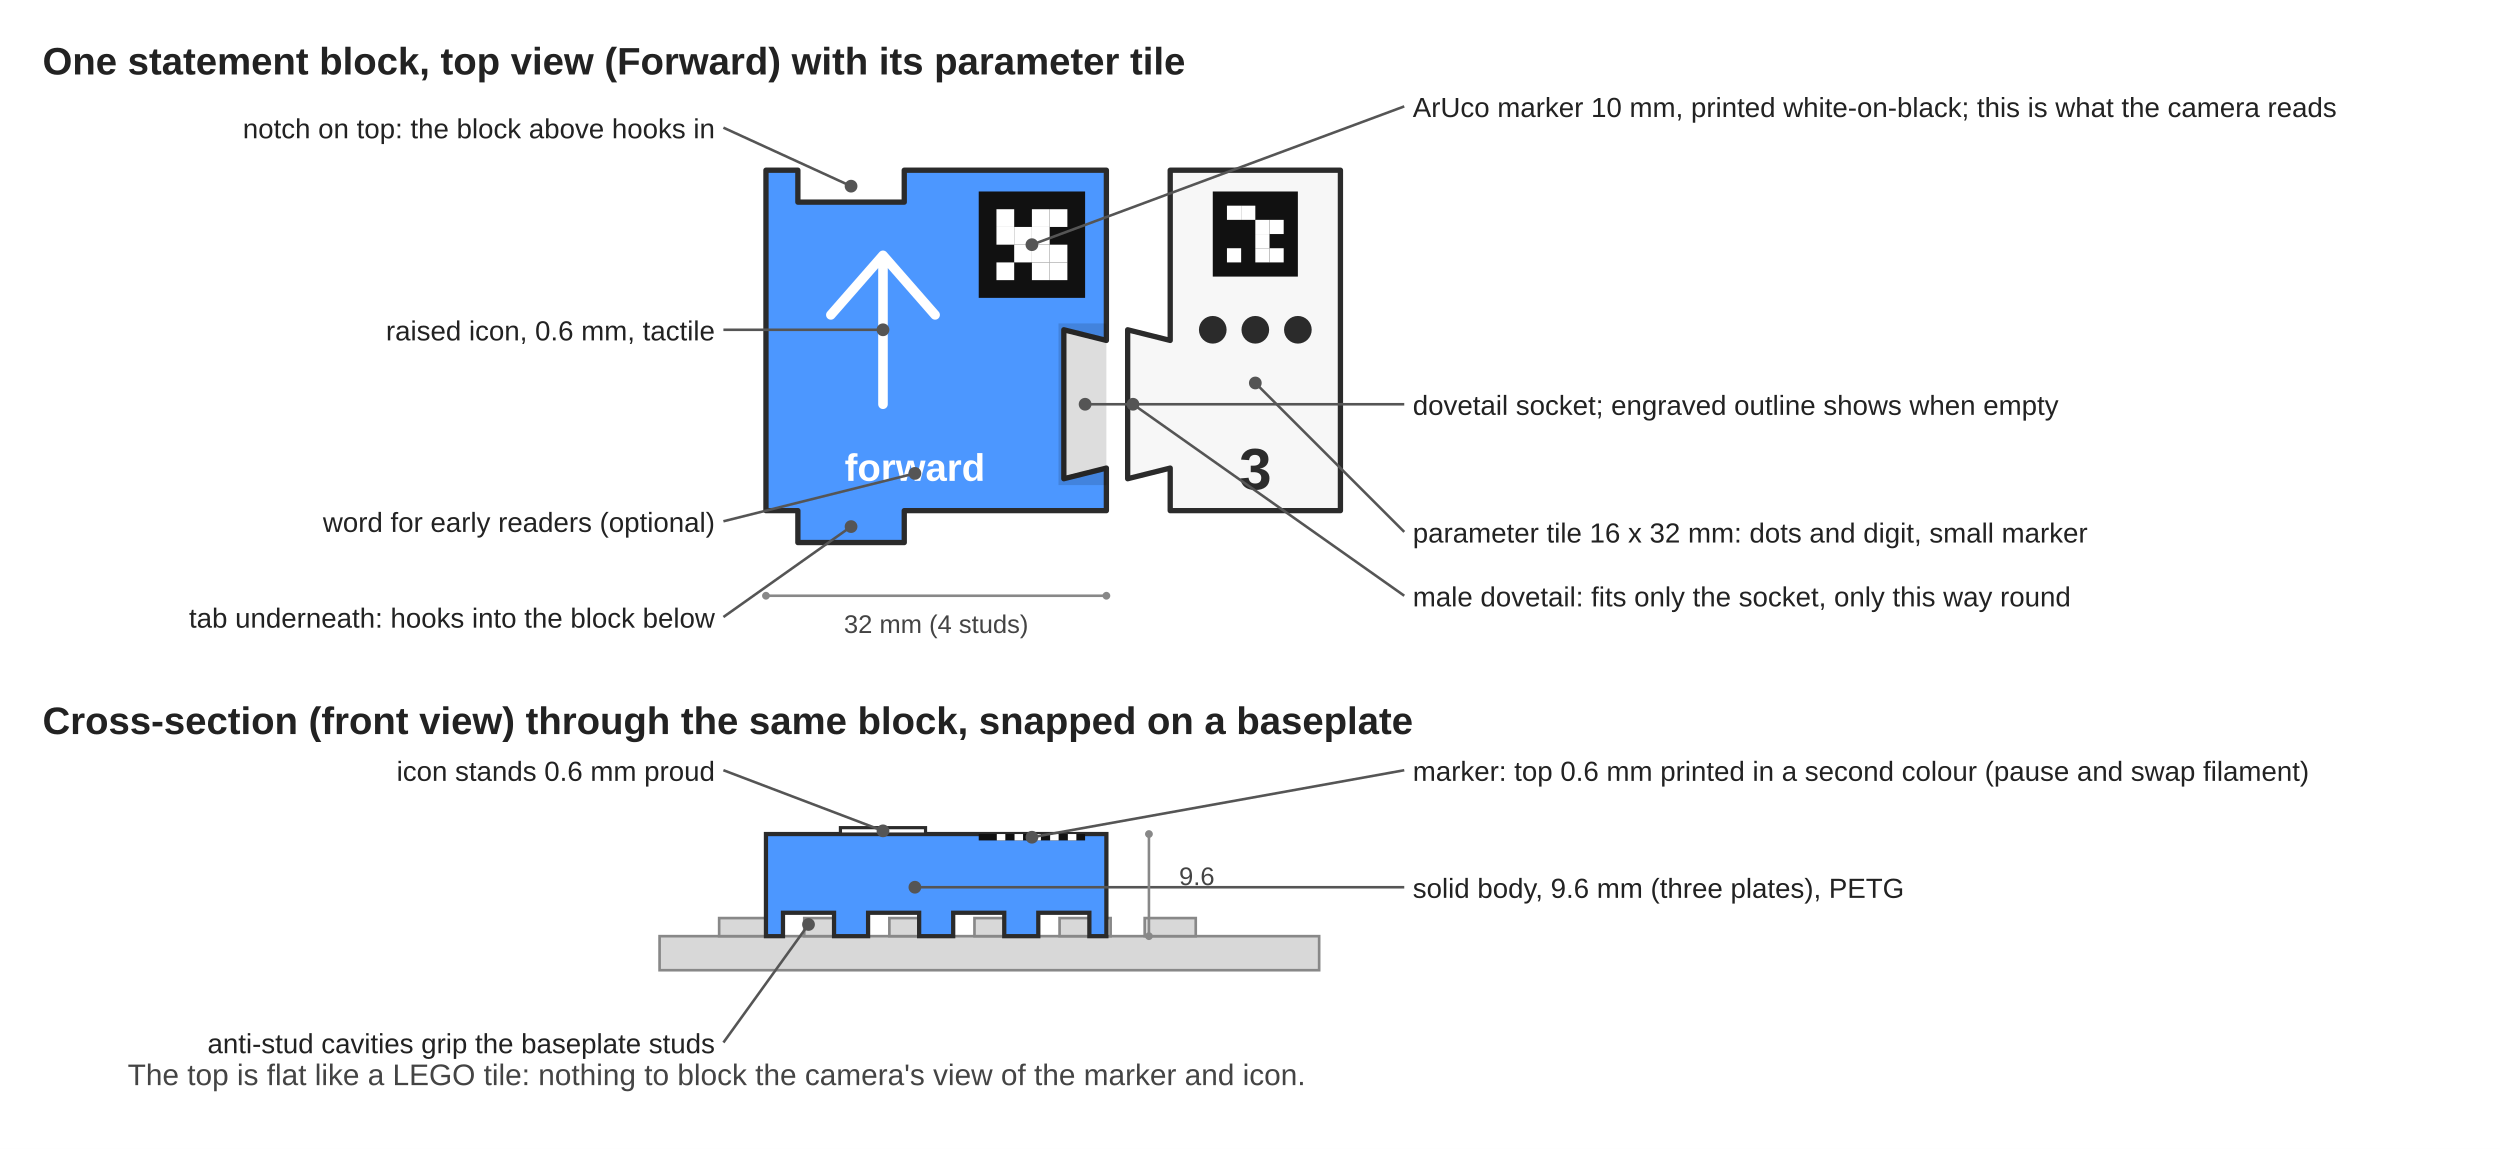
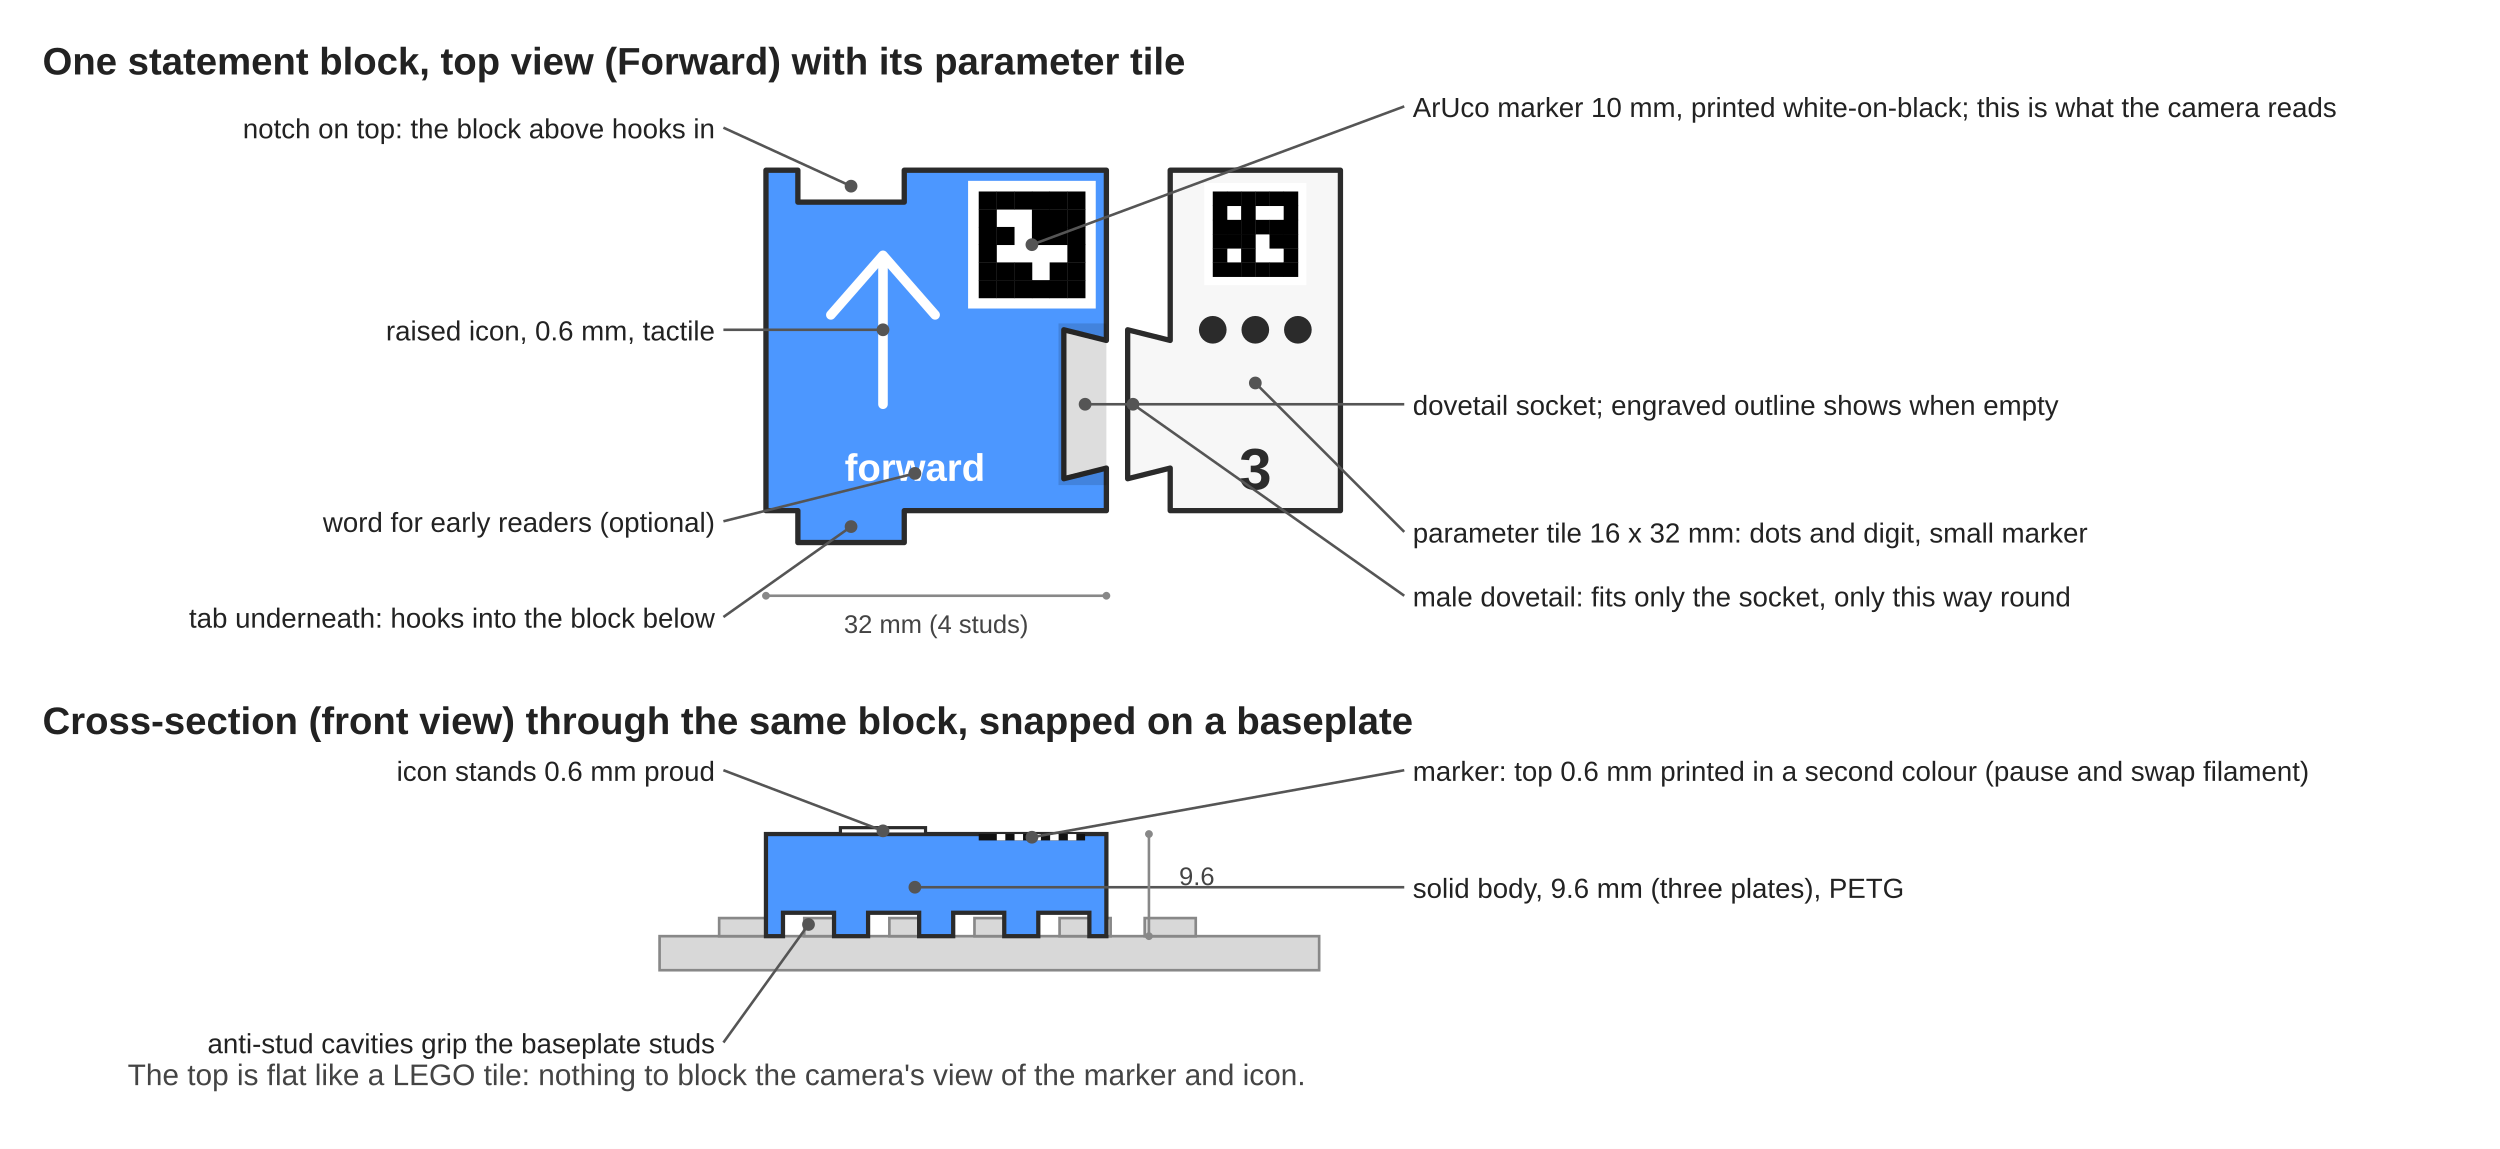
<svg xmlns="http://www.w3.org/2000/svg" width="2115" height="972" viewBox="0 0 2115 972" font-family="Arial, Helvetica, sans-serif">
  <rect width="100%" height="100%" fill="#ffffff" />
  <defs>
    <marker id="a" markerWidth="6" markerHeight="6" refX="3" refY="3" orient="auto">
      <circle cx="3" cy="3" r="1.5" fill="#888" />
    </marker>
  </defs>
  <text x="36.0" y="63.0" font-family="Arial, Helvetica, sans-serif" font-size="32.4" font-weight="700" text-anchor="start" fill="#222">One statement block, top view (Forward) with its parameter tile</text>
  <polygon points="648.00,144.00 675.00,144.00 675.00,171.00 765.00,171.00 765.00,144.00 936.00,144.00 936.00,288.00 900.00,279.00 900.00,405.00 936.00,396.00 936.00,432.00 765.00,432.00 765.00,459.00 675.00,459.00 675.00,432.00 648.00,432.00" fill="#4c97ff" stroke="#2b2b2b" stroke-width="4.5" stroke-linejoin="round" />
-   <rect x="828.0" y="162.0" width="90.0" height="90.0" fill="#111" />
-   <rect x="843.0" y="177.0" width="15.0" height="15.0" fill="#fff" />
-   <rect x="843.0" y="192.0" width="15.0" height="15.0" fill="#fff" />
-   <rect x="843.0" y="222.0" width="15.0" height="15.0" fill="#fff" />
-   <rect x="858.0" y="192.0" width="15.0" height="15.0" fill="#fff" />
-   <rect x="858.0" y="207.0" width="15.0" height="15.0" fill="#fff" />
-   <rect x="873.0" y="177.0" width="15.0" height="15.0" fill="#fff" />
-   <rect x="873.0" y="192.0" width="15.0" height="15.0" fill="#fff" />
-   <rect x="873.0" y="207.0" width="15.0" height="15.0" fill="#fff" />
-   <rect x="873.0" y="222.0" width="15.0" height="15.0" fill="#fff" />
-   <rect x="888.0" y="177.0" width="15.0" height="15.0" fill="#fff" />
-   <rect x="888.0" y="207.0" width="15.0" height="15.0" fill="#fff" />
-   <rect x="888.0" y="222.0" width="15.0" height="15.0" fill="#fff" />
+   <rect x="819.00" y="153.00" width="108.00" height="108.00" fill="#fff" />
+   <rect x="828.00" y="162.00" width="15.30" height="15.30" fill="#000" />
+   <rect x="843.00" y="162.00" width="15.30" height="15.30" fill="#000" />
+   <rect x="858.00" y="162.00" width="15.30" height="15.30" fill="#000" />
+   <rect x="873.00" y="162.00" width="15.30" height="15.30" fill="#000" />
+   <rect x="888.00" y="162.00" width="15.30" height="15.30" fill="#000" />
+   <rect x="903.00" y="162.00" width="15.30" height="15.30" fill="#000" />
+   <rect x="828.00" y="177.00" width="15.30" height="15.30" fill="#000" />
+   <rect x="873.00" y="177.00" width="15.30" height="15.30" fill="#000" />
+   <rect x="888.00" y="177.00" width="15.30" height="15.30" fill="#000" />
+   <rect x="903.00" y="177.00" width="15.30" height="15.30" fill="#000" />
+   <rect x="828.00" y="192.00" width="15.30" height="15.30" fill="#000" />
+   <rect x="843.00" y="192.00" width="15.30" height="15.30" fill="#000" />
+   <rect x="873.00" y="192.00" width="15.30" height="15.30" fill="#000" />
+   <rect x="888.00" y="192.00" width="15.30" height="15.30" fill="#000" />
+   <rect x="903.00" y="192.00" width="15.30" height="15.30" fill="#000" />
+   <rect x="828.00" y="207.00" width="15.30" height="15.30" fill="#000" />
+   <rect x="903.00" y="207.00" width="15.30" height="15.30" fill="#000" />
+   <rect x="828.00" y="222.00" width="15.30" height="15.30" fill="#000" />
+   <rect x="843.00" y="222.00" width="15.30" height="15.30" fill="#000" />
+   <rect x="858.00" y="222.00" width="15.30" height="15.30" fill="#000" />
+   <rect x="888.00" y="222.00" width="15.30" height="15.30" fill="#000" />
+   <rect x="903.00" y="222.00" width="15.30" height="15.30" fill="#000" />
+   <rect x="828.00" y="237.00" width="15.30" height="15.30" fill="#000" />
+   <rect x="843.00" y="237.00" width="15.30" height="15.30" fill="#000" />
+   <rect x="858.00" y="237.00" width="15.30" height="15.30" fill="#000" />
+   <rect x="873.00" y="237.00" width="15.30" height="15.30" fill="#000" />
+   <rect x="888.00" y="237.00" width="15.30" height="15.30" fill="#000" />
+   <rect x="903.00" y="237.00" width="15.30" height="15.30" fill="#000" />
  <path d="M747,342.0 V216.0 M702.9,266.4 L747,216.0 L791.1,266.4" stroke="#fff" stroke-width="8.1" fill="none" stroke-linecap="round" stroke-linejoin="round" />
  <rect x="895.5" y="273.6" width="40.5" height="136.8" fill="#00000022" />
  <text x="774.0" y="406.8" font-family="Arial, Helvetica, sans-serif" font-size="32.4" font-weight="700" text-anchor="middle" fill="#fff">forward</text>
  <polygon points="990.00,144.00 1134.00,144.00 1134.00,432.00 990.00,432.00 990.00,396.00 954.00,405.00 954.00,279.00 990.00,288.00" fill="#f7f7f7" stroke="#2b2b2b" stroke-width="4.5" stroke-linejoin="round" />
-   <rect x="1026.0" y="162.0" width="72.0" height="72.0" fill="#111" />
-   <rect x="1038.0" y="174.0" width="12.0" height="12.0" fill="#fff" />
-   <rect x="1038.0" y="210.0" width="12.0" height="12.0" fill="#fff" />
-   <rect x="1050.0" y="174.0" width="12.0" height="12.0" fill="#fff" />
-   <rect x="1062.0" y="186.0" width="12.0" height="12.0" fill="#fff" />
-   <rect x="1062.0" y="198.0" width="12.0" height="12.0" fill="#fff" />
-   <rect x="1062.0" y="210.0" width="12.0" height="12.0" fill="#fff" />
-   <rect x="1074.0" y="186.0" width="12.0" height="12.0" fill="#fff" />
-   <rect x="1074.0" y="210.0" width="12.0" height="12.0" fill="#fff" />
+   <rect x="1018.80" y="154.80" width="86.40" height="86.40" fill="#fff" />
+   <rect x="1026.00" y="162.00" width="12.30" height="12.30" fill="#000" />
+   <rect x="1038.00" y="162.00" width="12.30" height="12.30" fill="#000" />
+   <rect x="1050.00" y="162.00" width="12.30" height="12.30" fill="#000" />
+   <rect x="1062.00" y="162.00" width="12.30" height="12.30" fill="#000" />
+   <rect x="1074.00" y="162.00" width="12.30" height="12.30" fill="#000" />
+   <rect x="1086.00" y="162.00" width="12.30" height="12.30" fill="#000" />
+   <rect x="1026.00" y="174.00" width="12.30" height="12.30" fill="#000" />
+   <rect x="1050.00" y="174.00" width="12.30" height="12.30" fill="#000" />
+   <rect x="1086.00" y="174.00" width="12.30" height="12.30" fill="#000" />
+   <rect x="1026.00" y="186.00" width="12.30" height="12.30" fill="#000" />
+   <rect x="1038.00" y="186.00" width="12.30" height="12.30" fill="#000" />
+   <rect x="1050.00" y="186.00" width="12.30" height="12.30" fill="#000" />
+   <rect x="1062.00" y="186.00" width="12.30" height="12.30" fill="#000" />
+   <rect x="1074.00" y="186.00" width="12.30" height="12.30" fill="#000" />
+   <rect x="1086.00" y="186.00" width="12.30" height="12.30" fill="#000" />
+   <rect x="1026.00" y="198.00" width="12.30" height="12.30" fill="#000" />
+   <rect x="1038.00" y="198.00" width="12.30" height="12.30" fill="#000" />
+   <rect x="1050.00" y="198.00" width="12.30" height="12.30" fill="#000" />
+   <rect x="1074.00" y="198.00" width="12.30" height="12.30" fill="#000" />
+   <rect x="1086.00" y="198.00" width="12.30" height="12.30" fill="#000" />
+   <rect x="1026.00" y="210.00" width="12.30" height="12.30" fill="#000" />
+   <rect x="1050.00" y="210.00" width="12.30" height="12.30" fill="#000" />
+   <rect x="1086.00" y="210.00" width="12.30" height="12.30" fill="#000" />
+   <rect x="1026.00" y="222.00" width="12.30" height="12.30" fill="#000" />
+   <rect x="1038.00" y="222.00" width="12.30" height="12.30" fill="#000" />
+   <rect x="1050.00" y="222.00" width="12.30" height="12.30" fill="#000" />
+   <rect x="1062.00" y="222.00" width="12.30" height="12.30" fill="#000" />
+   <rect x="1074.00" y="222.00" width="12.30" height="12.30" fill="#000" />
+   <rect x="1086.00" y="222.00" width="12.30" height="12.30" fill="#000" />
  <circle cx="1026.0" cy="279.0" r="11.7" fill="#2b2b2b" />
  <circle cx="1062.0" cy="279.0" r="11.7" fill="#2b2b2b" />
  <circle cx="1098.0" cy="279.0" r="11.7" fill="#2b2b2b" />
  <text x="1062.0" y="414.0" font-family="Arial, Helvetica, sans-serif" font-size="49.5" font-weight="700" text-anchor="middle" fill="#2b2b2b">3</text>
  <line x1="720.0" y1="157.5" x2="612.0" y2="108.0" stroke="#555" stroke-width="2.2" />
  <circle cx="720.0" cy="157.5" r="5.4" fill="#555" />
  <text x="604.8" y="117.0" font-family="Arial, Helvetica, sans-serif" font-size="23.4" font-weight="400" text-anchor="end" fill="#222">notch on top: the block above hooks in</text>
  <line x1="873.0" y1="207.0" x2="1188.0" y2="90.0" stroke="#555" stroke-width="2.2" />
  <circle cx="873.0" cy="207.0" r="5.4" fill="#555" />
  <text x="1195.2" y="99.0" font-family="Arial, Helvetica, sans-serif" font-size="23.4" font-weight="400" text-anchor="start" fill="#222">ArUco marker 10 mm, printed white-on-black; this is what the camera reads</text>
  <line x1="747.0" y1="279.0" x2="612.0" y2="279.0" stroke="#555" stroke-width="2.2" />
  <circle cx="747.0" cy="279.0" r="5.4" fill="#555" />
  <text x="604.8" y="288.0" font-family="Arial, Helvetica, sans-serif" font-size="23.4" font-weight="400" text-anchor="end" fill="#222">raised icon, 0.6 mm, tactile</text>
  <line x1="918.0" y1="342.0" x2="1188.0" y2="342.0" stroke="#555" stroke-width="2.2" />
  <circle cx="918.0" cy="342.0" r="5.4" fill="#555" />
  <text x="1195.2" y="351.0" font-family="Arial, Helvetica, sans-serif" font-size="23.4" font-weight="400" text-anchor="start" fill="#222">dovetail socket; engraved outline shows when empty</text>
  <line x1="774.0" y1="400.5" x2="612.0" y2="441.0" stroke="#555" stroke-width="2.2" />
  <circle cx="774.0" cy="400.5" r="5.4" fill="#555" />
  <text x="604.8" y="450.0" font-family="Arial, Helvetica, sans-serif" font-size="23.4" font-weight="400" text-anchor="end" fill="#222">word for early readers (optional)</text>
  <line x1="720.0" y1="445.5" x2="612.0" y2="522.0" stroke="#555" stroke-width="2.2" />
  <circle cx="720.0" cy="445.5" r="5.4" fill="#555" />
  <text x="604.8" y="531.0" font-family="Arial, Helvetica, sans-serif" font-size="23.4" font-weight="400" text-anchor="end" fill="#222">tab underneath: hooks into the block below</text>
  <line x1="1062.0" y1="324.0" x2="1188.0" y2="450.0" stroke="#555" stroke-width="2.2" />
  <circle cx="1062.0" cy="324.0" r="5.4" fill="#555" />
  <text x="1195.2" y="459.0" font-family="Arial, Helvetica, sans-serif" font-size="23.4" font-weight="400" text-anchor="start" fill="#222">parameter tile 16 x 32 mm: dots and digit, small marker</text>
  <line x1="958.5" y1="342.0" x2="1188.0" y2="504.0" stroke="#555" stroke-width="2.2" />
  <circle cx="958.5" cy="342.0" r="5.4" fill="#555" />
  <text x="1195.2" y="513.0" font-family="Arial, Helvetica, sans-serif" font-size="23.4" font-weight="400" text-anchor="start" fill="#222">male dovetail: fits only the socket, only this way round</text>
  <line x1="648.0" y1="504.0" x2="936.0" y2="504.0" stroke="#888" stroke-width="2.2" marker-start="url(#a)" marker-end="url(#a)" />
  <text x="792.0" y="535.5" font-family="Arial, Helvetica, sans-serif" font-size="21.6" font-weight="400" text-anchor="middle" fill="#444">32 mm (4 studs)</text>
  <text x="36.0" y="621.0" font-family="Arial, Helvetica, sans-serif" font-size="32.4" font-weight="700" text-anchor="start" fill="#222">Cross-section (front view) through the same block, snapped on a baseplate</text>
  <rect x="558" y="792" width="558" height="28.8" fill="#d8d8d8" stroke="#888" stroke-width="2.25" />
  <rect x="608.4" y="776.7" width="43.2" height="15.3" fill="#d8d8d8" stroke="#888" stroke-width="2.25" />
  <rect x="680.4" y="776.7" width="43.2" height="15.3" fill="#d8d8d8" stroke="#888" stroke-width="2.25" />
  <rect x="752.4" y="776.7" width="43.2" height="15.3" fill="#d8d8d8" stroke="#888" stroke-width="2.25" />
  <rect x="824.4" y="776.7" width="43.2" height="15.3" fill="#d8d8d8" stroke="#888" stroke-width="2.25" />
  <rect x="896.4" y="776.7" width="43.2" height="15.3" fill="#d8d8d8" stroke="#888" stroke-width="2.25" />
  <rect x="968.4" y="776.7" width="43.2" height="15.3" fill="#d8d8d8" stroke="#888" stroke-width="2.25" />
  <path d="M648,792 V705.6 H936 V792 H921.6 V772.2 H878.4 V792 H849.6 V772.2 H806.4 V792 H777.6 V772.2 H734.4 V792 H705.6 V772.2 H662.4 V792 Z" fill="#4c97ff" stroke="#2b2b2b" stroke-width="3.6" />
  <rect x="711" y="700.2" width="72" height="5.4" fill="#fff" stroke="#2b2b2b" stroke-width="2.7" />
  <rect x="828" y="705.6" width="90" height="5.4" fill="#111" />
  <rect x="843.3" y="705.6" width="7.2" height="5.4" fill="#fff" />
  <rect x="858.3" y="705.6" width="7.2" height="5.4" fill="#fff" />
  <rect x="873.4" y="705.6" width="7.2" height="5.4" fill="#fff" />
  <rect x="888.4" y="705.6" width="7.2" height="5.4" fill="#fff" />
  <rect x="903.4" y="705.6" width="7.2" height="5.4" fill="#fff" />
  <line x1="747.0" y1="702.9" x2="612.0" y2="651.6" stroke="#555" stroke-width="2.2" />
  <circle cx="747.0" cy="702.9" r="5.4" fill="#555" />
  <text x="604.8" y="660.6" font-family="Arial, Helvetica, sans-serif" font-size="23.4" font-weight="400" text-anchor="end" fill="#222">icon stands 0.6 mm proud</text>
  <line x1="873.0" y1="708.3" x2="1188.0" y2="651.6" stroke="#555" stroke-width="2.2" />
  <circle cx="873.0" cy="708.3" r="5.4" fill="#555" />
  <text x="1195.2" y="660.6" font-family="Arial, Helvetica, sans-serif" font-size="23.4" font-weight="400" text-anchor="start" fill="#222">marker: top 0.6 mm printed in a second colour (pause and swap filament)</text>
  <line x1="684.0" y1="782.1" x2="612.0" y2="882.0" stroke="#555" stroke-width="2.2" />
  <circle cx="684.0" cy="782.1" r="5.4" fill="#555" />
  <text x="604.8" y="891.0" font-family="Arial, Helvetica, sans-serif" font-size="23.4" font-weight="400" text-anchor="end" fill="#222">anti-stud cavities grip the baseplate studs</text>
  <line x1="774.0" y1="750.6" x2="1188.0" y2="750.6" stroke="#555" stroke-width="2.2" />
  <circle cx="774.0" cy="750.6" r="5.4" fill="#555" />
  <text x="1195.2" y="759.6" font-family="Arial, Helvetica, sans-serif" font-size="23.4" font-weight="400" text-anchor="start" fill="#222">solid body, 9.6 mm (three plates), PETG</text>
  <line x1="972.0" y1="705.6" x2="972.0" y2="792.0" stroke="#888" stroke-width="2.2" marker-start="url(#a)" marker-end="url(#a)" />
  <text x="1012.5" y="748.8" font-family="Arial, Helvetica, sans-serif" font-size="21.6" font-weight="400" text-anchor="middle" fill="#444">9.6</text>
  <text x="108.0" y="918.0" font-family="Arial, Helvetica, sans-serif" font-size="25.2" font-weight="400" text-anchor="start" fill="#444">The top is flat like a LEGO tile: nothing to block the camera's view of the marker and icon.</text>
</svg>
